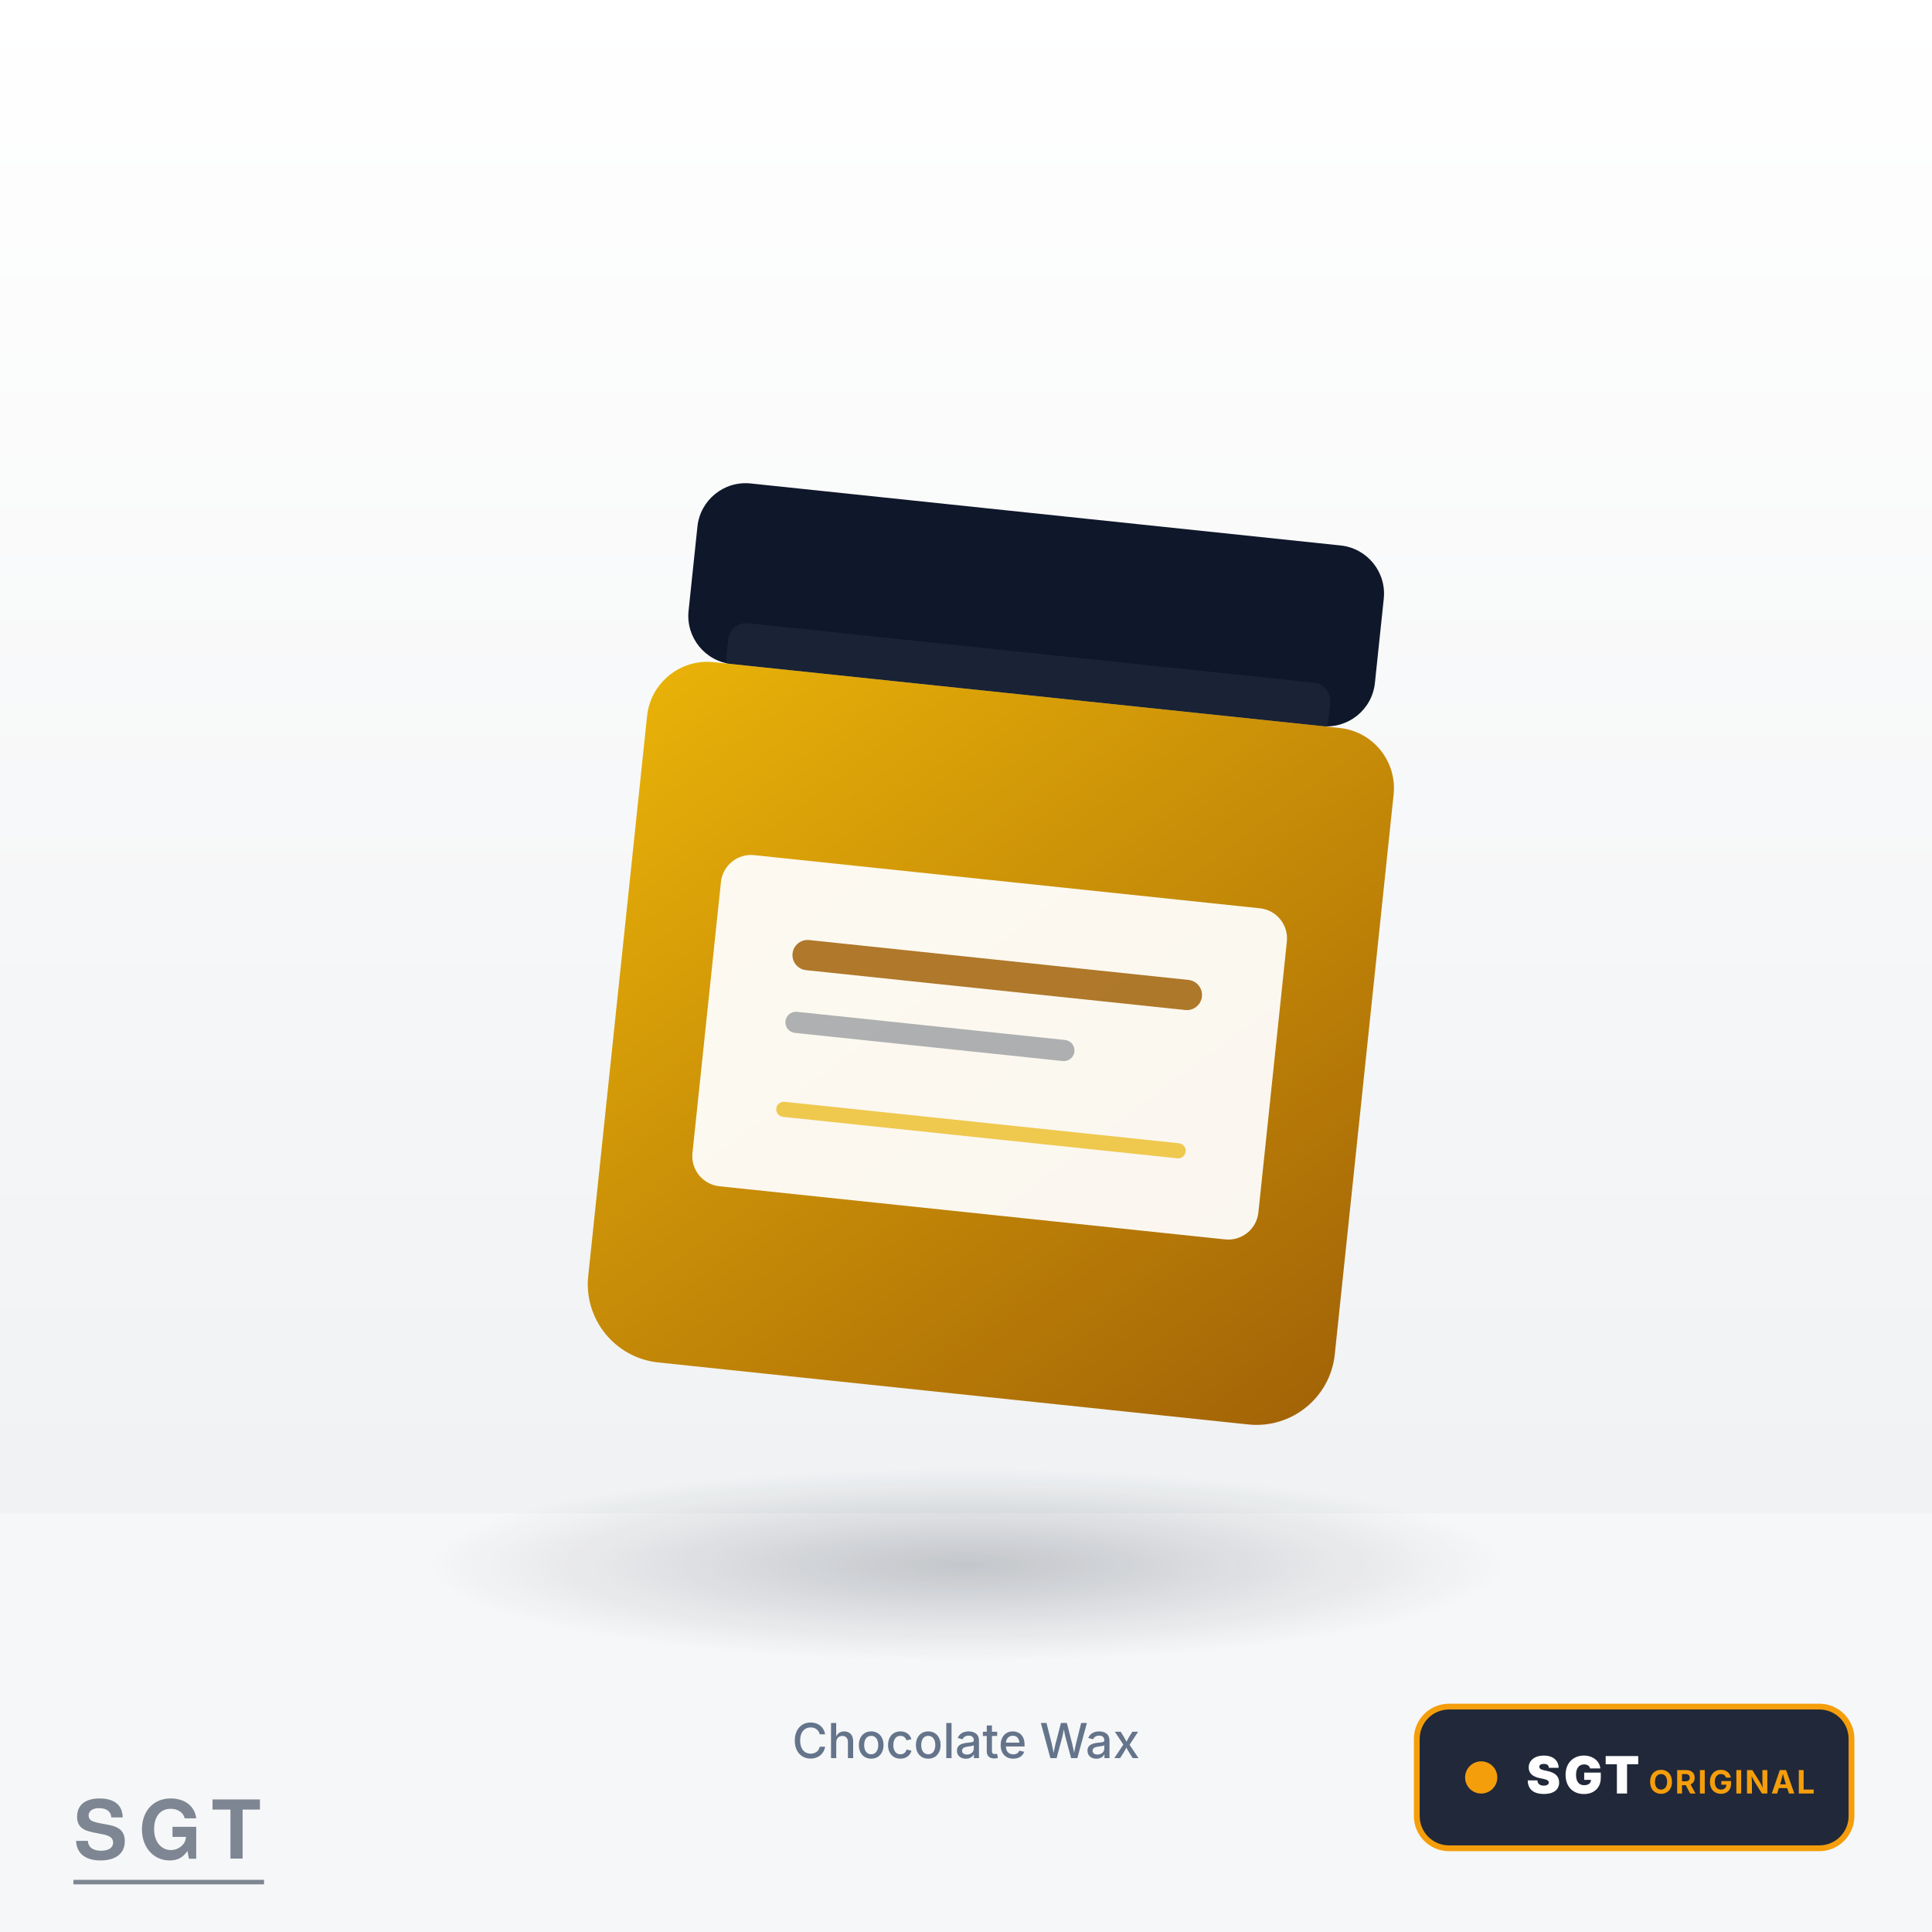
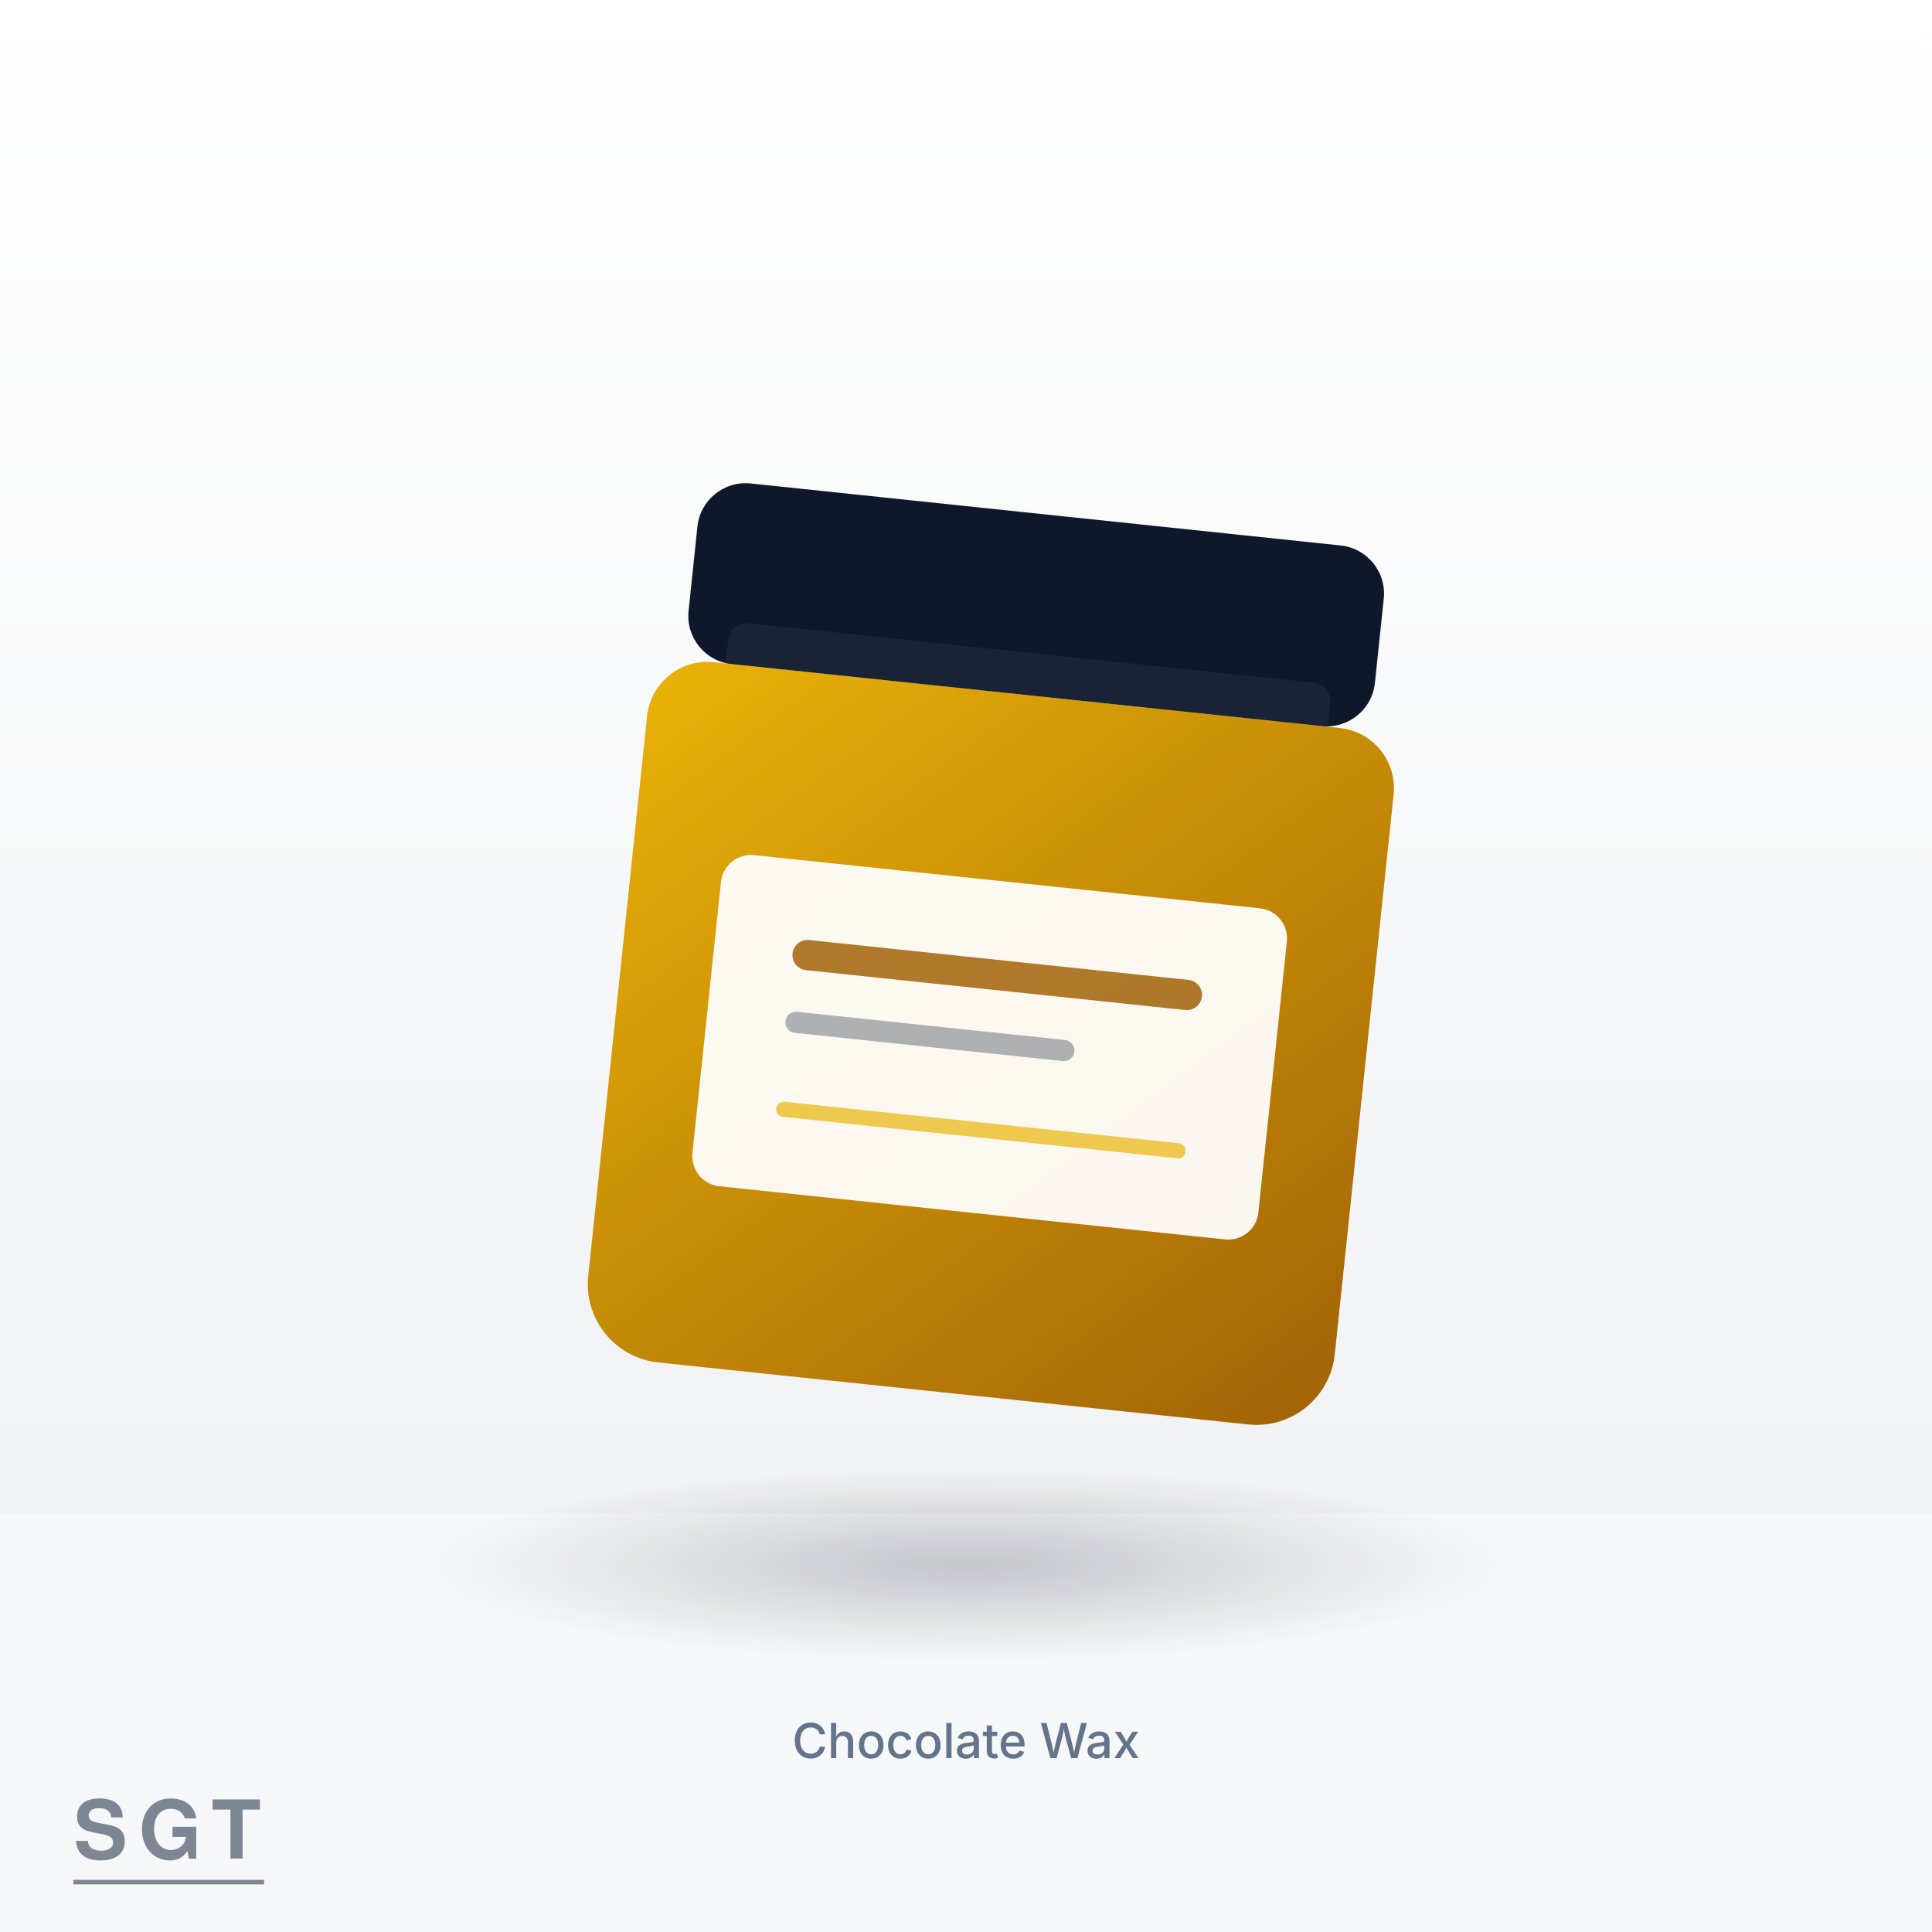
<svg xmlns="http://www.w3.org/2000/svg" viewBox="0 0 600 600" width="600" height="600" role="img" aria-label="Chocolate Wax — Waxing">
  <defs>
    <linearGradient id="bg" x1="0" y1="0" x2="0" y2="1">
      <stop offset="0%" stop-color="#ffffff" />
      <stop offset="100%" stop-color="#eceef0" />
    </linearGradient>
    <linearGradient id="body" x1="0" y1="0" x2="1" y2="1">
      <stop offset="0%" stop-color="#eab308" />
      <stop offset="100%" stop-color="#a16207" />
    </linearGradient>
    <linearGradient id="stroke" x1="0" y1="0" x2="1" y2="1">
      <stop offset="0%" stop-color="#eab308" />
      <stop offset="100%" stop-color="#a16207" />
    </linearGradient>
    <radialGradient id="shadow" cx="50%" cy="50%">
      <stop offset="0%" stop-color="#0f172a" stop-opacity="0.22" />
      <stop offset="100%" stop-color="#0f172a" stop-opacity="0" />
    </radialGradient>
  </defs>
  <rect width="600" height="600" fill="url(#bg)" />
  <rect y="470" width="600" height="130" fill="#f6f7f8" />
  <ellipse cx="300" cy="486" rx="168" ry="30" fill="url(#shadow)" />
  <g transform="translate(310 300) rotate(6) scale(0.94) translate(-300 -300)">
    <rect x="186" y="150" width="228" height="60" rx="16" fill="#0f172a" />
    <rect x="200" y="196" width="200" height="18" rx="6" fill="#1e293b" opacity="0.65" />
    <path d="M196 210h208a20 20 0 0 1 20 20v186a26 26 0 0 1-26 26H202a26 26 0 0 1-26-26V230a20 20 0 0 1 20-20z" fill="url(#body)" />
    <rect x="206" y="272" width="188" height="110" rx="10" fill="#ffffff" opacity="0.94" />
    <rect x="232" y="298" width="136" height="10" rx="5" fill="#a16207" opacity="0.85" />
    <rect x="232" y="322" width="96" height="7" rx="3.5" fill="#1e293b" opacity="0.35" />
    <rect x="232" y="352" width="136" height="5" rx="2.5" fill="#eab308" opacity="0.7" />
  </g>
  <text x="300" y="546" font-family="ui-sans-serif,system-ui,-apple-system,sans-serif" font-size="15" font-weight="500" fill="#64748b" text-anchor="middle">Chocolate Wax</text>
  <g id="sgt-mark" opacity="0.62">
    <text x="22.8" y="577.2" fill="#334155" font-family="Helvetica Neue, Helvetica, Arial, sans-serif" font-size="25.2" font-weight="600" letter-spacing="3.53">SGT</text>
    <rect x="22.8" y="583.8" width="59.2" height="1.4" fill="#334155" />
  </g>
-   <g id="sgt-brand-tag" transform="translate(440, 530)">
-     <rect x="0" y="0" width="135" height="44" rx="10" fill="#0f172a" fill-opacity="0.92" stroke="#f59e0b" stroke-width="1.8" />
-     <circle cx="20" cy="22" r="5" fill="#f59e0b" />
-     <text x="34" y="27" font-family="system-ui, -apple-system, sans-serif" font-weight="900" font-size="16" fill="#ffffff" letter-spacing="1">SGT</text>
-     <text x="72" y="27" font-family="system-ui, -apple-system, sans-serif" font-weight="700" font-size="10" fill="#f59e0b" letter-spacing="0.5">ORIGINAL</text>
-   </g>
</svg>
